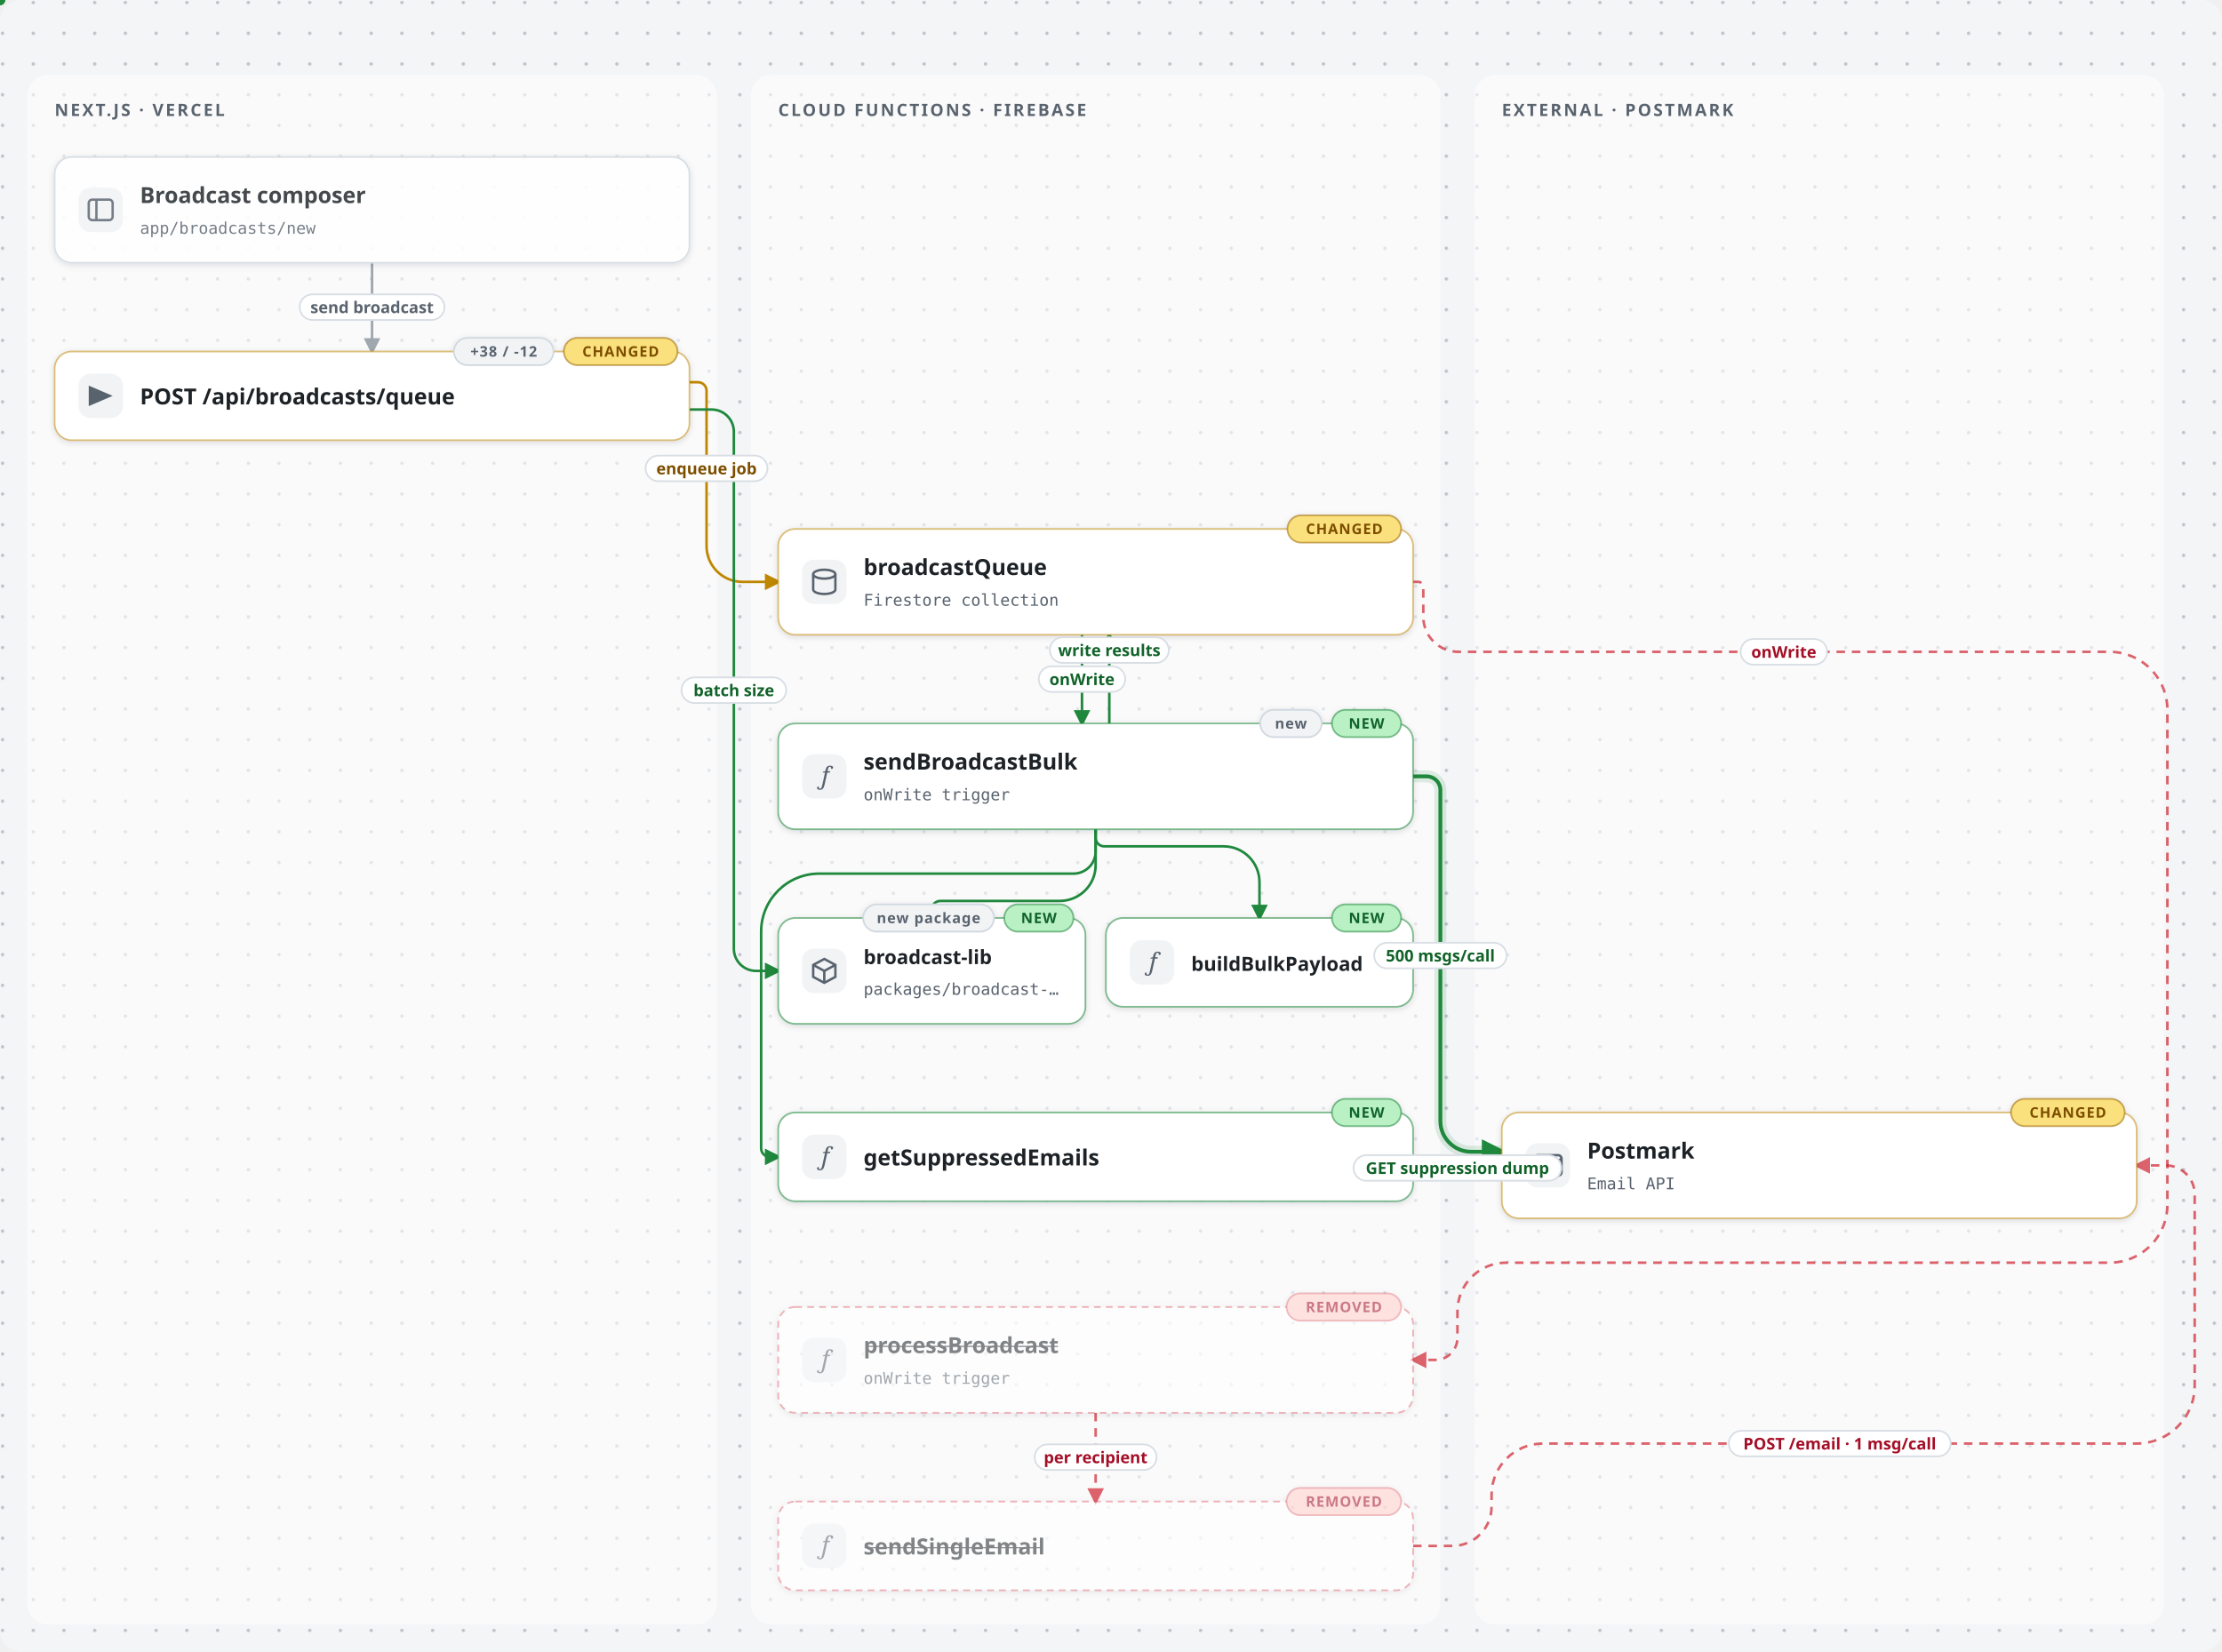
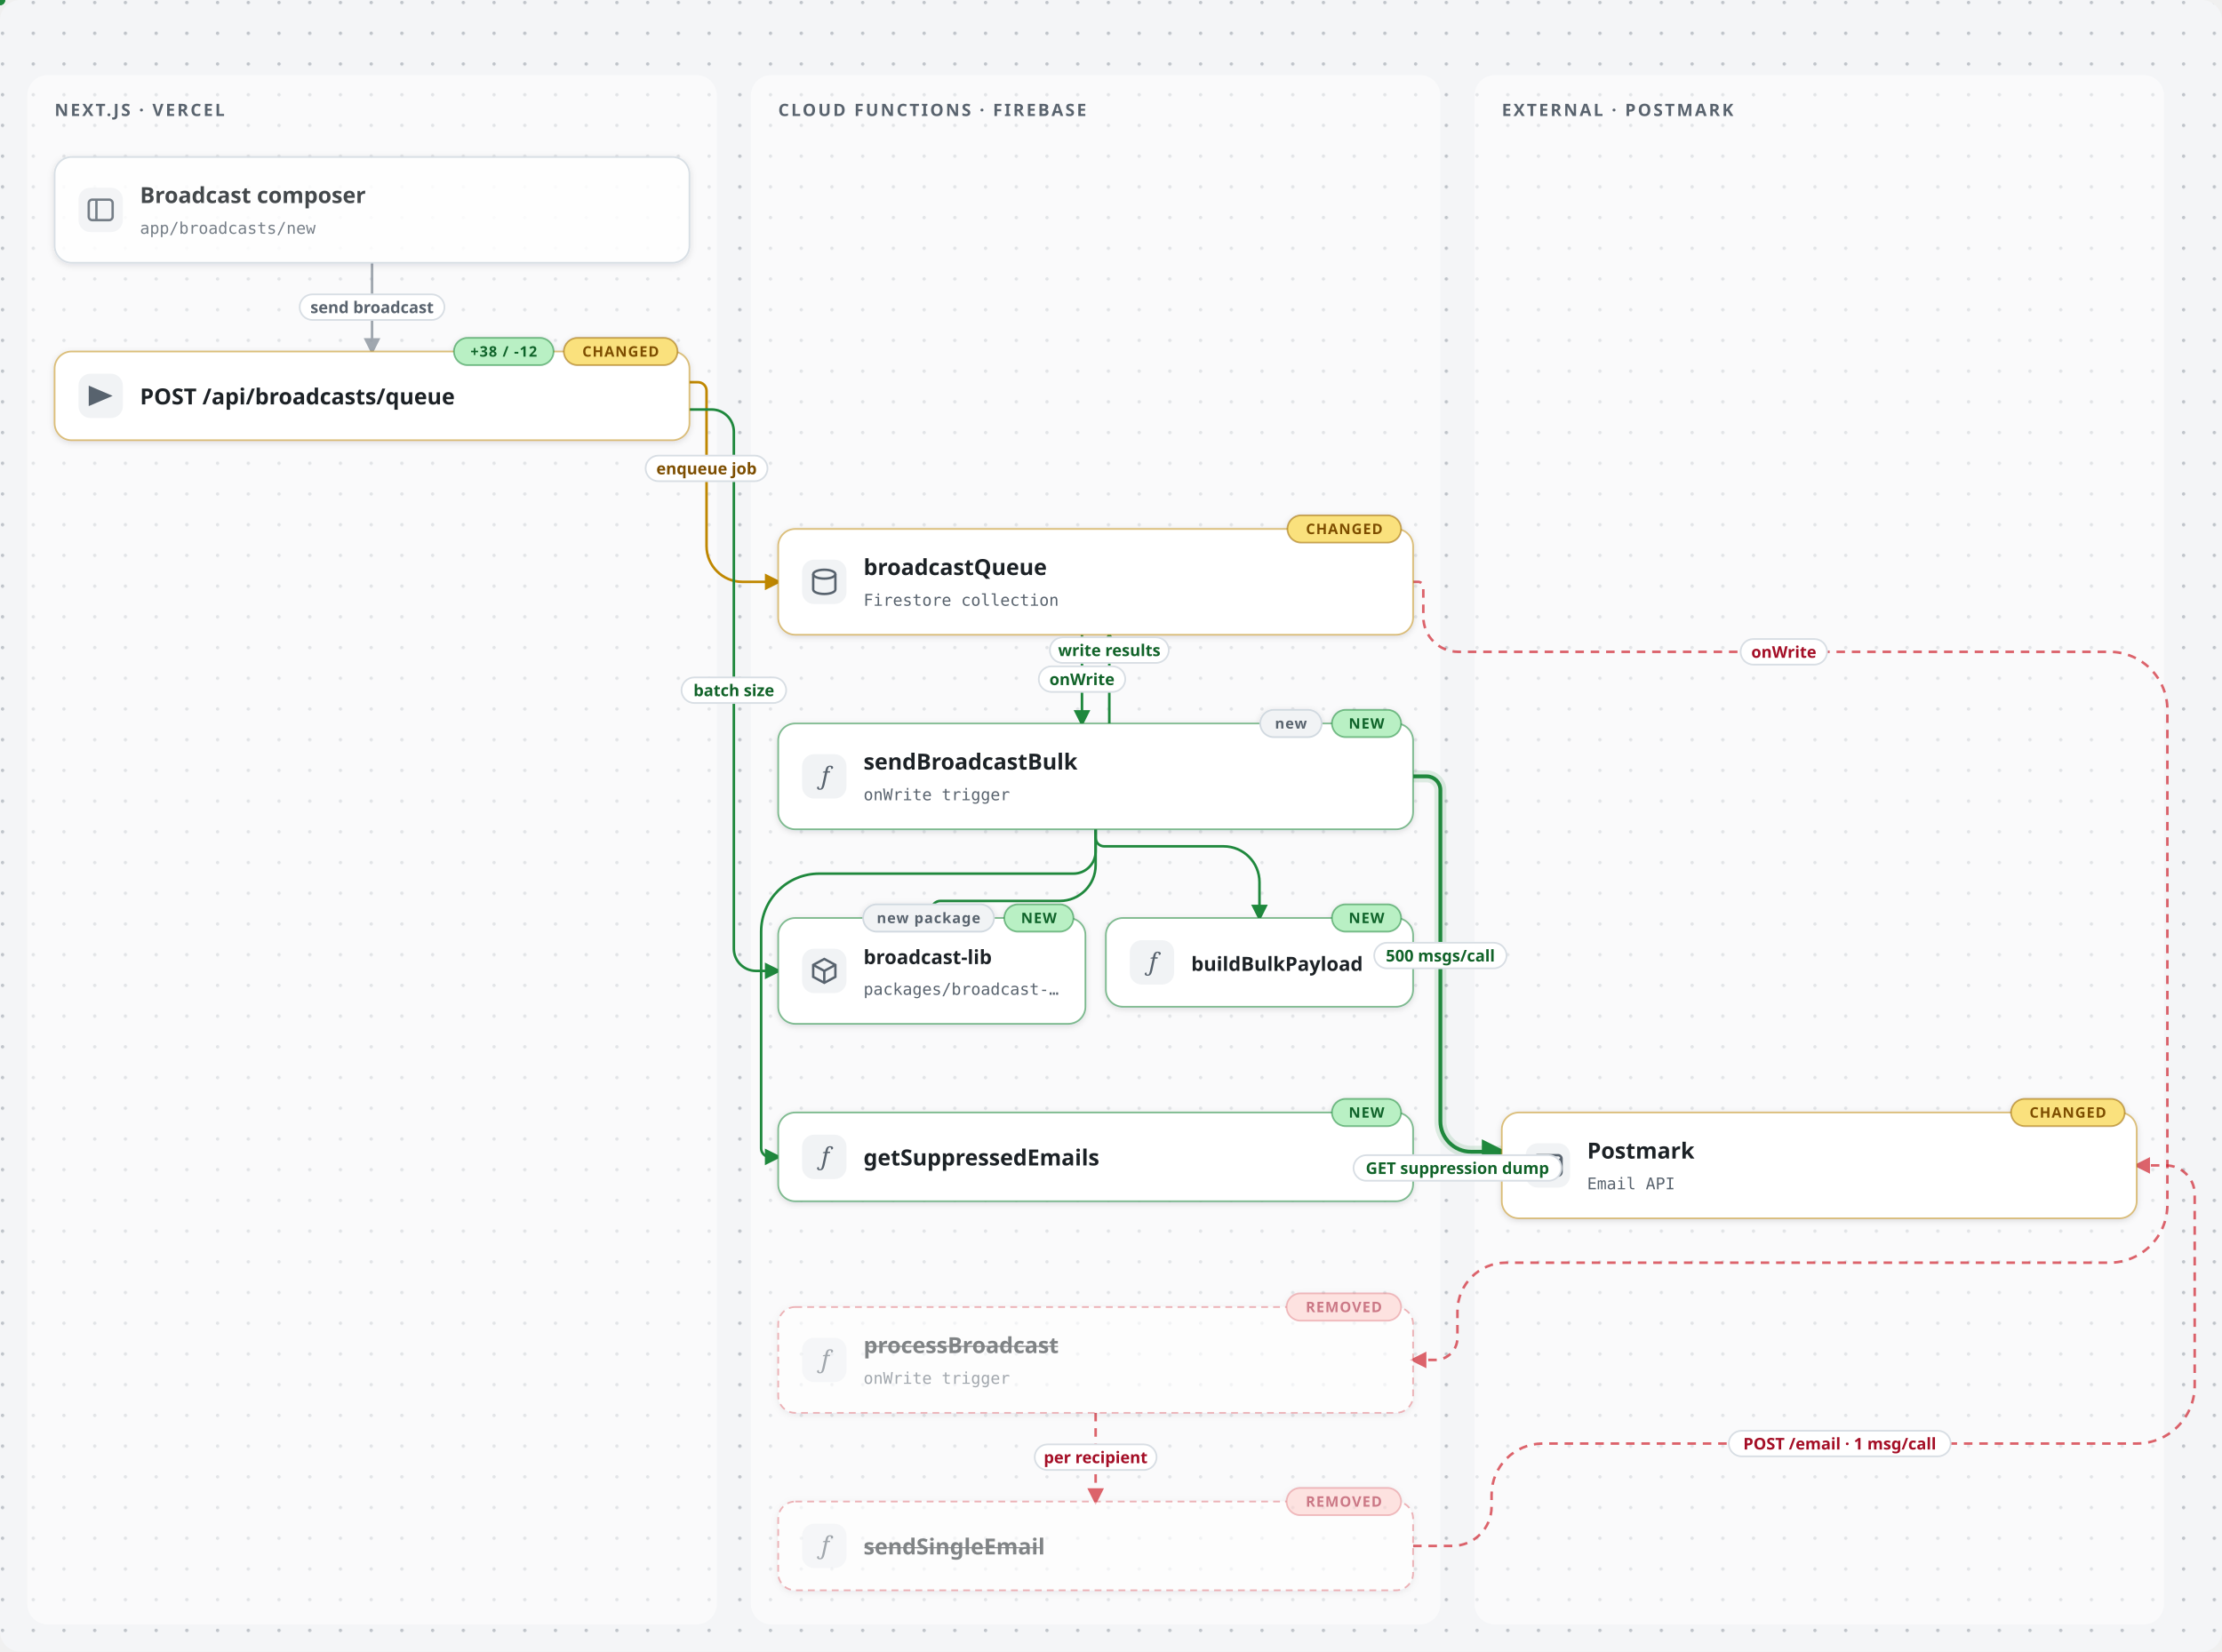
<svg xmlns="http://www.w3.org/2000/svg" viewBox="0 0 1302 968" width="1302" height="968" role="img" aria-label="Architecture — blast radius">
  <style>text{font-family:-apple-system, BlinkMacSystemFont, "Segoe UI", "Noto Sans", Helvetica, Arial, sans-serif}.lanebox{fill:rgba(255,255,255,.55)}.lanelabel{font-size:10px;font-weight:700;letter-spacing:.12em;fill:#59636e}.card{fill:#ffffff;stroke:#d1d9e0;stroke-width:1}.card-added{stroke:#1f883d;stroke-opacity:.55}.card-modified{stroke:#bf8700;stroke-opacity:.5}.ghost{opacity:.55}.ghost .card{stroke:#cf222e;stroke-dasharray:4 3;stroke-opacity:.6}.context{opacity:.82}.ntitle{font-weight:600;fill:#1f2328}.strike{text-decoration:line-through}.nsub{font-size:9.5px;fill:#59636e;font-family:ui-monospace, SFMono-Regular, "SF Mono", Menlo, Consolas, monospace}.chip{fill:#f1f3f5}.glyph{fill:#59636e}.glyph-stroke{stroke:#59636e;stroke-width:1.4;fill:none}.bdg text{font-size:8.5px;font-weight:700;letter-spacing:.06em}.bdg rect{stroke-width:1}.bdg-added rect{fill:#b9f0c4;stroke:rgba(31,136,61,.55)}.bdg-added text{fill:#116329}.bdg-modified rect{fill:#fae17d;stroke:rgba(154,103,0,.55)}.bdg-modified text{fill:#7d4e00}.bdg-removed rect{fill:#ffcecb;stroke:rgba(207,34,46,.5)}.bdg-removed text{fill:#a40e26}.bdg-neutral rect{fill:#f1f3f5;stroke:#d1d9e0}.bdg-neutral text{fill:#59636e}.edge{fill:none;stroke-width:1.5}.edge-added{stroke:#1f883d}.edge-modified{stroke:#bf8700}.edge-removed{stroke:#cf222e;stroke-dasharray:5 4;opacity:.7}.edge-neutral{stroke:#8c959f}.hero{stroke-width:2.25}.faded{opacity:.45}.glow{fill:none;stroke-width:7;opacity:.14}.msg-self{font-size:11px;fill:#1f2328}.lpill{fill:#ffffff;stroke:#d8dee4;stroke-width:1}.ltext{font-size:9.5px;font-weight:600;fill:#59636e}.ltext-added{fill:#116329}.ltext-modified{fill:#7d4e00}.ltext-removed{fill:#a40e26}.cardsh{filter:drop-shadow(0 1px 2px rgba(31,35,40,.14))}.lifeline{stroke:#d1d9e0;stroke-width:1;stroke-dasharray:3 4}.actbar{fill:#b9f0c4;stroke:rgba(31,136,61,.55)}.msg{fill:none;stroke-width:1.5}.msg-return{stroke-dasharray:4 3;opacity:.8}.msg-strong{stroke-width:2.25}</style>
  <defs>
    <pattern id="dots" width="18" height="18" patternUnits="userSpaceOnUse">
      <circle cx="1.5" cy="1.5" r="1" fill="rgba(140,149,159,.5)" />
    </pattern>
    <marker id="mk-added" viewBox="0 0 10 10" refX="8" refY="5" markerWidth="6.5" markerHeight="6.5" orient="auto-start-reverse">
      <path d="M0,0 L10,5 L0,10 z" fill="#1f883d" />
    </marker>
    <marker id="mko-added" viewBox="0 0 10 10" refX="10" refY="5" markerWidth="6.5" markerHeight="6.5" orient="auto-start-reverse">
      <path d="M2,1 L10,5 L2,9" fill="none" stroke="#1f883d" stroke-width="1.6" stroke-linecap="round" stroke-linejoin="round" />
    </marker>
    <marker id="mk-modified" viewBox="0 0 10 10" refX="8" refY="5" markerWidth="6.5" markerHeight="6.5" orient="auto-start-reverse">
      <path d="M0,0 L10,5 L0,10 z" fill="#bf8700" />
    </marker>
    <marker id="mko-modified" viewBox="0 0 10 10" refX="10" refY="5" markerWidth="6.5" markerHeight="6.5" orient="auto-start-reverse">
      <path d="M2,1 L10,5 L2,9" fill="none" stroke="#bf8700" stroke-width="1.6" stroke-linecap="round" stroke-linejoin="round" />
    </marker>
    <marker id="mk-removed" viewBox="0 0 10 10" refX="8" refY="5" markerWidth="6.5" markerHeight="6.5" orient="auto-start-reverse">
      <path d="M0,0 L10,5 L0,10 z" fill="#cf222e" />
    </marker>
    <marker id="mko-removed" viewBox="0 0 10 10" refX="10" refY="5" markerWidth="6.5" markerHeight="6.5" orient="auto-start-reverse">
      <path d="M2,1 L10,5 L2,9" fill="none" stroke="#cf222e" stroke-width="1.6" stroke-linecap="round" stroke-linejoin="round" />
    </marker>
    <marker id="mk-neutral" viewBox="0 0 10 10" refX="8" refY="5" markerWidth="6.5" markerHeight="6.5" orient="auto-start-reverse">
      <path d="M0,0 L10,5 L0,10 z" fill="#8c959f" />
    </marker>
    <marker id="mko-neutral" viewBox="0 0 10 10" refX="10" refY="5" markerWidth="6.5" markerHeight="6.5" orient="auto-start-reverse">
      <path d="M2,1 L10,5 L2,9" fill="none" stroke="#8c959f" stroke-width="1.6" stroke-linecap="round" stroke-linejoin="round" />
    </marker>
  </defs>
  <rect x="0" y="0" width="1302" height="968" rx="12" fill="#f4f5f7" />
  <rect x="0" y="0" width="1302" height="968" rx="12" fill="url(#dots)" />
  <g>
    <rect class="lanebox" x="16" y="44" width="404" height="908" rx="12" />
    <text class="lanelabel" x="32" y="68">NEXT.JS · VERCEL</text>
    <rect class="lanebox" x="440" y="44" width="404" height="908" rx="12" />
    <text class="lanelabel" x="456" y="68">CLOUD FUNCTIONS · FIREBASE</text>
    <rect class="lanebox" x="864" y="44" width="404" height="908" rx="12" />
    <text class="lanelabel" x="880" y="68">EXTERNAL · POSTMARK</text>
  </g>
  <g>
    <path class="edge edge-neutral context" d="M218,154 L218,206" marker-end="url(#mk-neutral)" />
    <path class="edge edge-modified" d="M404,224 L409,224 C411.76,224 414,226.24 414,229 L414,320 C414,331.6 423.4,341 435,341 L456,341" marker-end="url(#mk-modified)" />
    <path class="edge edge-added" d="M404,240 L417,240 C424.18,240 430,245.82 430,253 L430,556 C430,563.18 435.82,569 443,569 L456,569" marker-end="url(#mk-added)" />
    <path class="edge edge-added" d="M634,372 L634,424" marker-end="url(#mk-added)" />
    <path class="edge edge-removed" d="M828,341 L831,341 C832.66,341 834,342.34 834,344 L834,361.5 C834,372.82 843.18,382 854.5,382 L1236,382 C1254.78,382 1270,397.22 1270,416 L1270,706 C1270,724.78 1254.78,740 1236,740 L882.5,740 C866.76,740 854,752.76 854,768.5 L854,784 C854,791.18 848.18,797 841,797 L828,797" marker-end="url(#mk-removed)" />
    <path class="edge edge-removed" d="M642,828 L642,880" marker-end="url(#mk-removed)" />
    <path class="edge edge-removed" d="M828,906 L851,906 C863.7,906 874,895.7 874,883 L874,876 C874,859.43 887.43,846 904,846 L1252,846 C1270.78,846 1286,830.78 1286,812 L1286,700 C1286,690.61 1278.39,683 1269,683 L1252,683" marker-end="url(#mk-removed)" />
    <path class="edge edge-added" d="M642,486 L642,491 C642,493.76 644.24,496 647,496 L717,496 C728.6,496 738,505.4 738,517 L738,538" marker-end="url(#mk-added)" />
    <path class="edge edge-added" d="M642,486 L642,499 C642,506.18 636.18,512 629,512 L480,512 C461.22,512 446,527.22 446,546 L446,673 C446,675.76 448.24,678 451,678 L456,678" marker-end="url(#mk-added)" />
    <path class="edge edge-added" d="M642,486 L642,507 C642,518.6 632.6,528 621,528 L551,528 C548.24,528 546,530.24 546,533 L546,538" marker-end="url(#mk-added)" />
    <path class="edge edge-added" d="M828,684.5 L880,684.5" marker-end="url(#mk-added)" />
    <circle r="2.6" fill="#1f883d">
      <animateMotion dur="1.6s" repeatCount="indefinite" path="M828,684.5 L880,684.5" />
    </circle>
    <path class="glow" stroke="#1f883d" d="M828,455 L836,455 C840.42,455 844,458.58 844,463 L844,657 C844,666.94 852.06,675 862,675 L880,675" />
    <path class="edge edge-added hero" d="M828,455 L836,455 C840.42,455 844,458.58 844,463 L844,657 C844,666.94 852.06,675 862,675 L880,675" marker-end="url(#mk-added)" />
    <circle r="3" fill="#1f883d">
      <animateMotion dur="2.1s" repeatCount="indefinite" path="M828,455 L836,455 C840.42,455 844,458.58 844,463 L844,657 C844,666.94 852.06,675 862,675 L880,675" />
    </circle>
    <circle r="3" fill="#1f883d">
      <animateMotion dur="2.1s" begin="-1.4s" repeatCount="indefinite" path="M828,455 L836,455 C840.42,455 844,458.58 844,463 L844,657 C844,666.94 852.06,675 862,675 L880,675" />
    </circle>
    <circle r="3" fill="#1f883d">
      <animateMotion dur="2.1s" begin="-0.7s" repeatCount="indefinite" path="M828,455 L836,455 C840.42,455 844,458.58 844,463 L844,657 C844,666.94 852.06,675 862,675 L880,675" />
    </circle>
    <path class="edge edge-added" d="M650,424 L650,372" marker-end="url(#mk-added)" />
  </g>
  <g>
    <g class="cardsh context">
      <rect class="card" x="32" y="92" width="372" height="62" rx="10" />
      <rect class="chip" x="46" y="110" width="26" height="26" rx="7" />
      <g>
        <rect class="glyph-stroke" x="52" y="117" width="14" height="12" rx="2" />
        <path class="glyph-stroke" d="M56.5,117 v12" />
      </g>
      <text class="ntitle" x="82" y="119" font-size="13">Broadcast composer</text>
      <text class="nsub" x="82" y="137">app/broadcasts/new</text>
    </g>
    <g class="cardsh">
      <rect class="card card-modified" x="32" y="206" width="372" height="52" rx="10" />
      <rect class="chip" x="46" y="219" width="26" height="26" rx="7" />
      <g>
        <path class="glyph" d="M52,226 L66,232 L52,238 Z" />
      </g>
      <text class="ntitle" x="82" y="237" font-size="13">POST /api/broadcasts/queue</text>
-       <g class="bdg bdg-neutral">
+       <g class="bdg bdg-added">
        <rect x="265.98" y="198" width="58.4" height="16" rx="8" />
        <text x="295.18" y="209" text-anchor="middle">+38 / -12</text>
      </g>
      <g class="bdg bdg-modified">
        <rect x="330.38" y="198" width="66.62" height="16" rx="8" />
        <text x="363.69" y="209" text-anchor="middle">CHANGED</text>
      </g>
    </g>
    <g class="cardsh">
      <rect class="card card-modified" x="456" y="310" width="372" height="62" rx="10" />
      <rect class="chip" x="470" y="328" width="26" height="26" rx="7" />
      <g>
        <ellipse class="glyph-stroke" cx="483" cy="336.5" rx="6.5" ry="2.6" />
        <path class="glyph-stroke" d="M476.5,336.5 v9 a6.5,2.6 0 0 0 13 0 v-9" />
      </g>
      <text class="ntitle" x="506" y="337" font-size="13">broadcastQueue</text>
      <text class="nsub" x="506" y="355">Firestore collection</text>
      <g class="bdg bdg-modified">
        <rect x="754.38" y="302" width="66.62" height="16" rx="8" />
        <text x="787.69" y="313" text-anchor="middle">CHANGED</text>
      </g>
    </g>
    <g class="cardsh">
      <rect class="card card-added" x="456" y="424" width="372" height="62" rx="10" />
      <rect class="chip" x="470" y="442" width="26" height="26" rx="7" />
      <g>
        <text class="glyph" x="483" y="459.5" text-anchor="middle" style="font-size:14px;font-style:italic;font-family:Georgia,serif">ƒ</text>
      </g>
      <text class="ntitle" x="506" y="451" font-size="13">sendBroadcastBulk</text>
      <text class="nsub" x="506" y="469">onWrite trigger</text>
      <g class="bdg bdg-neutral">
        <rect x="738.4" y="416" width="36.05" height="16" rx="8" />
        <text x="756.43" y="427" text-anchor="middle">new</text>
      </g>
      <g class="bdg bdg-added">
        <rect x="780.45" y="416" width="40.55" height="16" rx="8" />
        <text x="800.72" y="427" text-anchor="middle">NEW</text>
      </g>
    </g>
    <g class="cardsh">
      <rect class="card card-added" x="456" y="538" width="180" height="62" rx="10" />
      <rect class="chip" x="470" y="556" width="26" height="26" rx="7" />
      <g>
        <path class="glyph-stroke" d="M483,562 l6.5,3.5 v7 l-6.5,3.5 l-6.5,-3.5 v-7 Z" />
        <path class="glyph-stroke" d="M476.5,565.5 l6.5,3.5 l6.5,-3.5" />
        <path class="glyph-stroke" d="M483,569 v7" />
      </g>
      <text class="ntitle" x="506" y="565" font-size="11.5">broadcast-lib</text>
      <text class="nsub" x="506" y="583">packages/broadcast-…</text>
      <g class="bdg bdg-neutral">
        <rect x="505.75" y="530" width="76.7" height="16" rx="8" />
        <text x="544.1" y="541" text-anchor="middle">new package</text>
      </g>
      <g class="bdg bdg-added">
        <rect x="588.45" y="530" width="40.55" height="16" rx="8" />
        <text x="608.73" y="541" text-anchor="middle">NEW</text>
      </g>
    </g>
    <g class="cardsh">
      <rect class="card card-added" x="648" y="538" width="180" height="52" rx="10" />
      <rect class="chip" x="662" y="551" width="26" height="26" rx="7" />
      <g>
        <text class="glyph" x="675" y="568.5" text-anchor="middle" style="font-size:14px;font-style:italic;font-family:Georgia,serif">ƒ</text>
      </g>
      <text class="ntitle" x="698" y="569" font-size="11.5">buildBulkPayload</text>
      <g class="bdg bdg-added">
        <rect x="780.45" y="530" width="40.55" height="16" rx="8" />
        <text x="800.73" y="541" text-anchor="middle">NEW</text>
      </g>
    </g>
    <g class="cardsh">
      <rect class="card card-added" x="456" y="652" width="372" height="52" rx="10" />
      <rect class="chip" x="470" y="665" width="26" height="26" rx="7" />
      <g>
        <text class="glyph" x="483" y="682.5" text-anchor="middle" style="font-size:14px;font-style:italic;font-family:Georgia,serif">ƒ</text>
      </g>
      <text class="ntitle" x="506" y="683" font-size="13">getSuppressedEmails</text>
      <g class="bdg bdg-added">
        <rect x="780.45" y="644" width="40.55" height="16" rx="8" />
        <text x="800.73" y="655" text-anchor="middle">NEW</text>
      </g>
    </g>
    <g class="cardsh ghost">
      <rect class="card" x="456" y="766" width="372" height="62" rx="10" />
      <rect class="chip" x="470" y="784" width="26" height="26" rx="7" />
      <g>
        <text class="glyph" x="483" y="801.5" text-anchor="middle" style="font-size:14px;font-style:italic;font-family:Georgia,serif">ƒ</text>
      </g>
      <text class="ntitle strike" x="506" y="793" font-size="13">processBroadcast</text>
      <text class="nsub" x="506" y="811">onWrite trigger</text>
      <g class="bdg bdg-removed">
        <rect x="753.88" y="758" width="67.12" height="16" rx="8" />
        <text x="787.44" y="769" text-anchor="middle">REMOVED</text>
      </g>
    </g>
    <g class="cardsh ghost">
      <rect class="card" x="456" y="880" width="372" height="52" rx="10" />
      <rect class="chip" x="470" y="893" width="26" height="26" rx="7" />
      <g>
        <text class="glyph" x="483" y="910.5" text-anchor="middle" style="font-size:14px;font-style:italic;font-family:Georgia,serif">ƒ</text>
      </g>
      <text class="ntitle strike" x="506" y="911" font-size="13">sendSingleEmail</text>
      <g class="bdg bdg-removed">
        <rect x="753.88" y="872" width="67.12" height="16" rx="8" />
        <text x="787.44" y="883" text-anchor="middle">REMOVED</text>
      </g>
    </g>
    <g class="cardsh">
      <rect class="card card-modified" x="880" y="652" width="372" height="62" rx="10" />
      <rect class="chip" x="894" y="670" width="26" height="26" rx="7" />
      <g>
        <rect class="glyph-stroke" x="899" y="677" width="16" height="12" rx="2" />
        <path class="glyph-stroke" d="M899,679 l8,6 8,-6" />
      </g>
      <text class="ntitle" x="930" y="679" font-size="13">Postmark</text>
      <text class="nsub" x="930" y="697">Email API</text>
      <g class="bdg bdg-modified">
        <rect x="1178.38" y="644" width="66.62" height="16" rx="8" />
        <text x="1211.69" y="655" text-anchor="middle">CHANGED</text>
      </g>
    </g>
  </g>
  <g>
    <g>
      <rect class="lpill" x="175.58" y="172.5" width="84.85" height="15" rx="7.5" />
      <text class="ltext" x="218" y="183.5" text-anchor="middle">send broadcast</text>
    </g>
    <g>
      <rect class="lpill" x="378.29" y="267" width="71.43" height="15" rx="7.5" />
      <text class="ltext ltext-modified" x="414" y="278" text-anchor="middle">enqueue job</text>
    </g>
    <g>
      <rect class="lpill" x="399.33" y="397" width="61.34" height="15" rx="7.5" />
      <text class="ltext ltext-added" x="430" y="408" text-anchor="middle">batch size</text>
    </g>
    <g>
      <rect class="lpill" x="608.66" y="390.5" width="50.69" height="15" rx="7.5" />
      <text class="ltext ltext-added" x="634" y="401.5" text-anchor="middle">onWrite</text>
    </g>
    <g>
      <rect class="lpill" x="1019.91" y="374.5" width="50.69" height="15" rx="7.5" />
      <text class="ltext ltext-removed" x="1045.25" y="385.5" text-anchor="middle">onWrite</text>
    </g>
    <g>
      <rect class="lpill" x="606.29" y="846.5" width="71.41" height="15" rx="7.5" />
      <text class="ltext ltext-removed" x="642" y="857.5" text-anchor="middle">per recipient</text>
    </g>
    <g>
      <rect class="lpill" x="1012.98" y="838.5" width="130.04" height="15" rx="7.5" />
      <text class="ltext ltext-removed" x="1078" y="849.5" text-anchor="middle">POST /email · 1 msg/call</text>
    </g>
    <g>
      <rect class="lpill" x="793.11" y="677" width="121.78" height="15" rx="7.5" />
      <text class="ltext ltext-added" x="854" y="688" text-anchor="middle">GET suppression dump</text>
    </g>
    <g>
      <rect class="lpill" x="805.22" y="552.5" width="77.56" height="15" rx="7.5" />
      <text class="ltext ltext-added" x="844" y="563.5" text-anchor="middle">500 msgs/call</text>
    </g>
    <g>
      <rect class="lpill" x="615.15" y="373.5" width="69.71" height="15" rx="7.5" />
      <text class="ltext ltext-added" x="650" y="384.5" text-anchor="middle">write results</text>
    </g>
  </g>
</svg>
